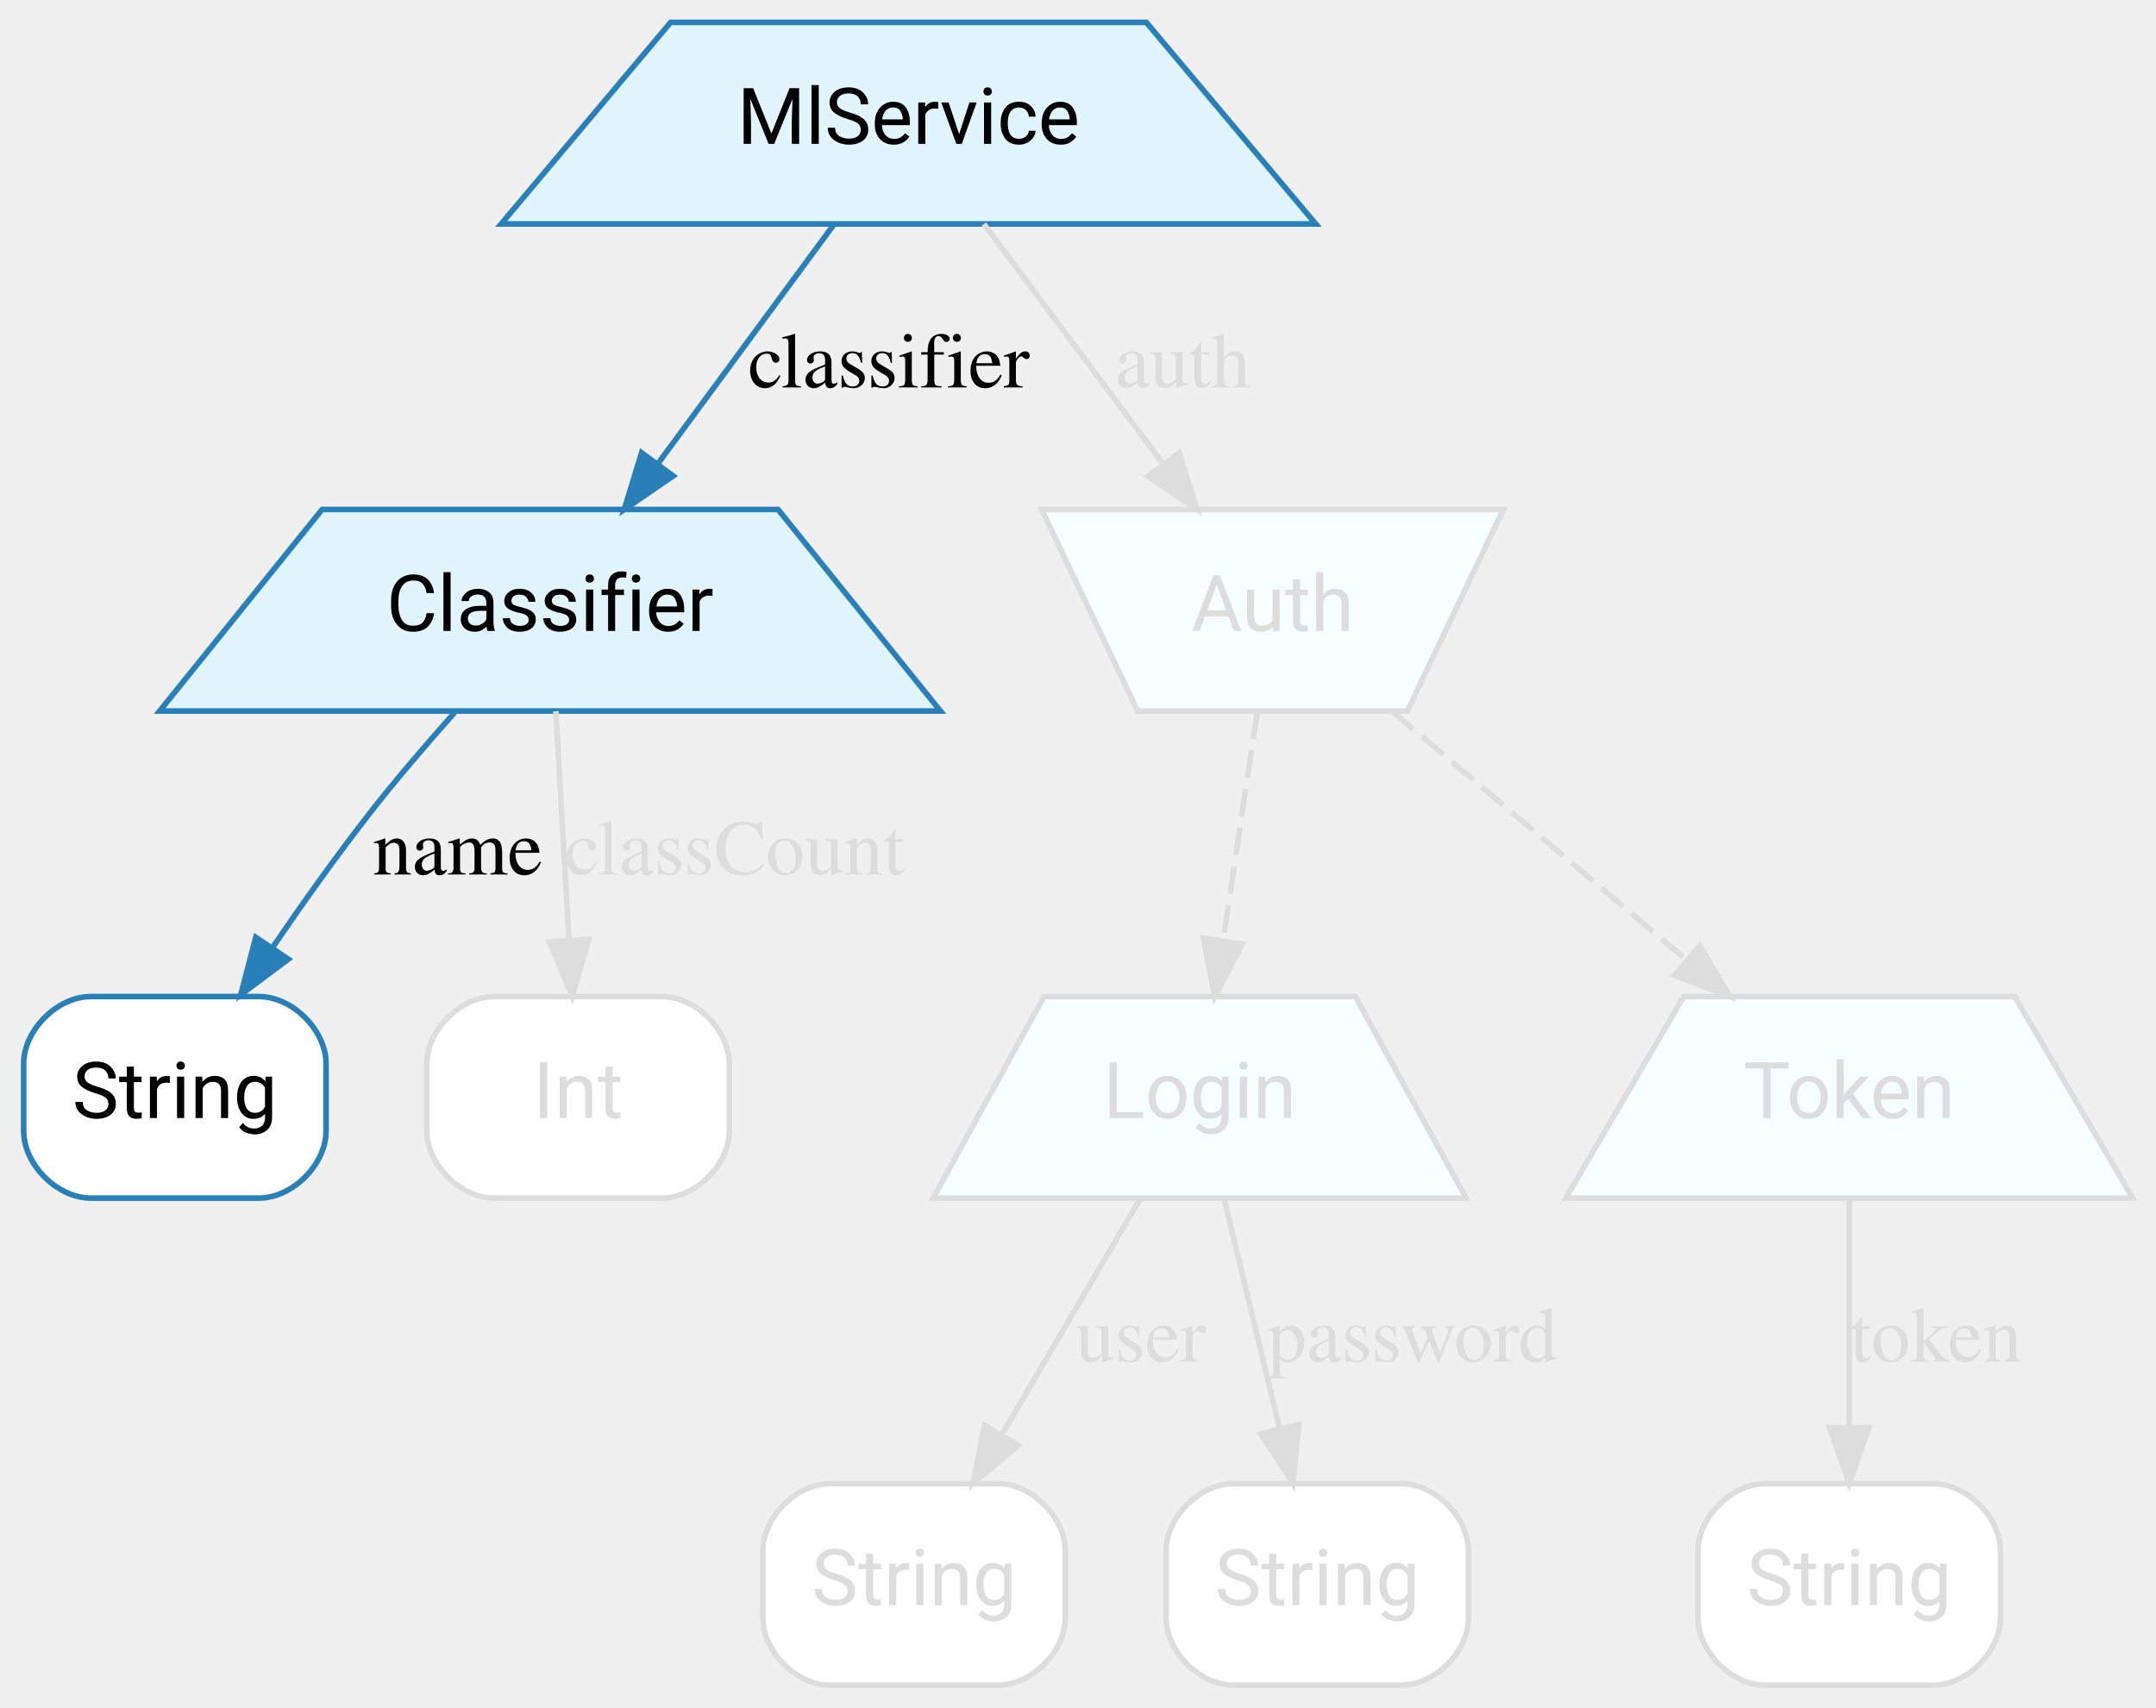
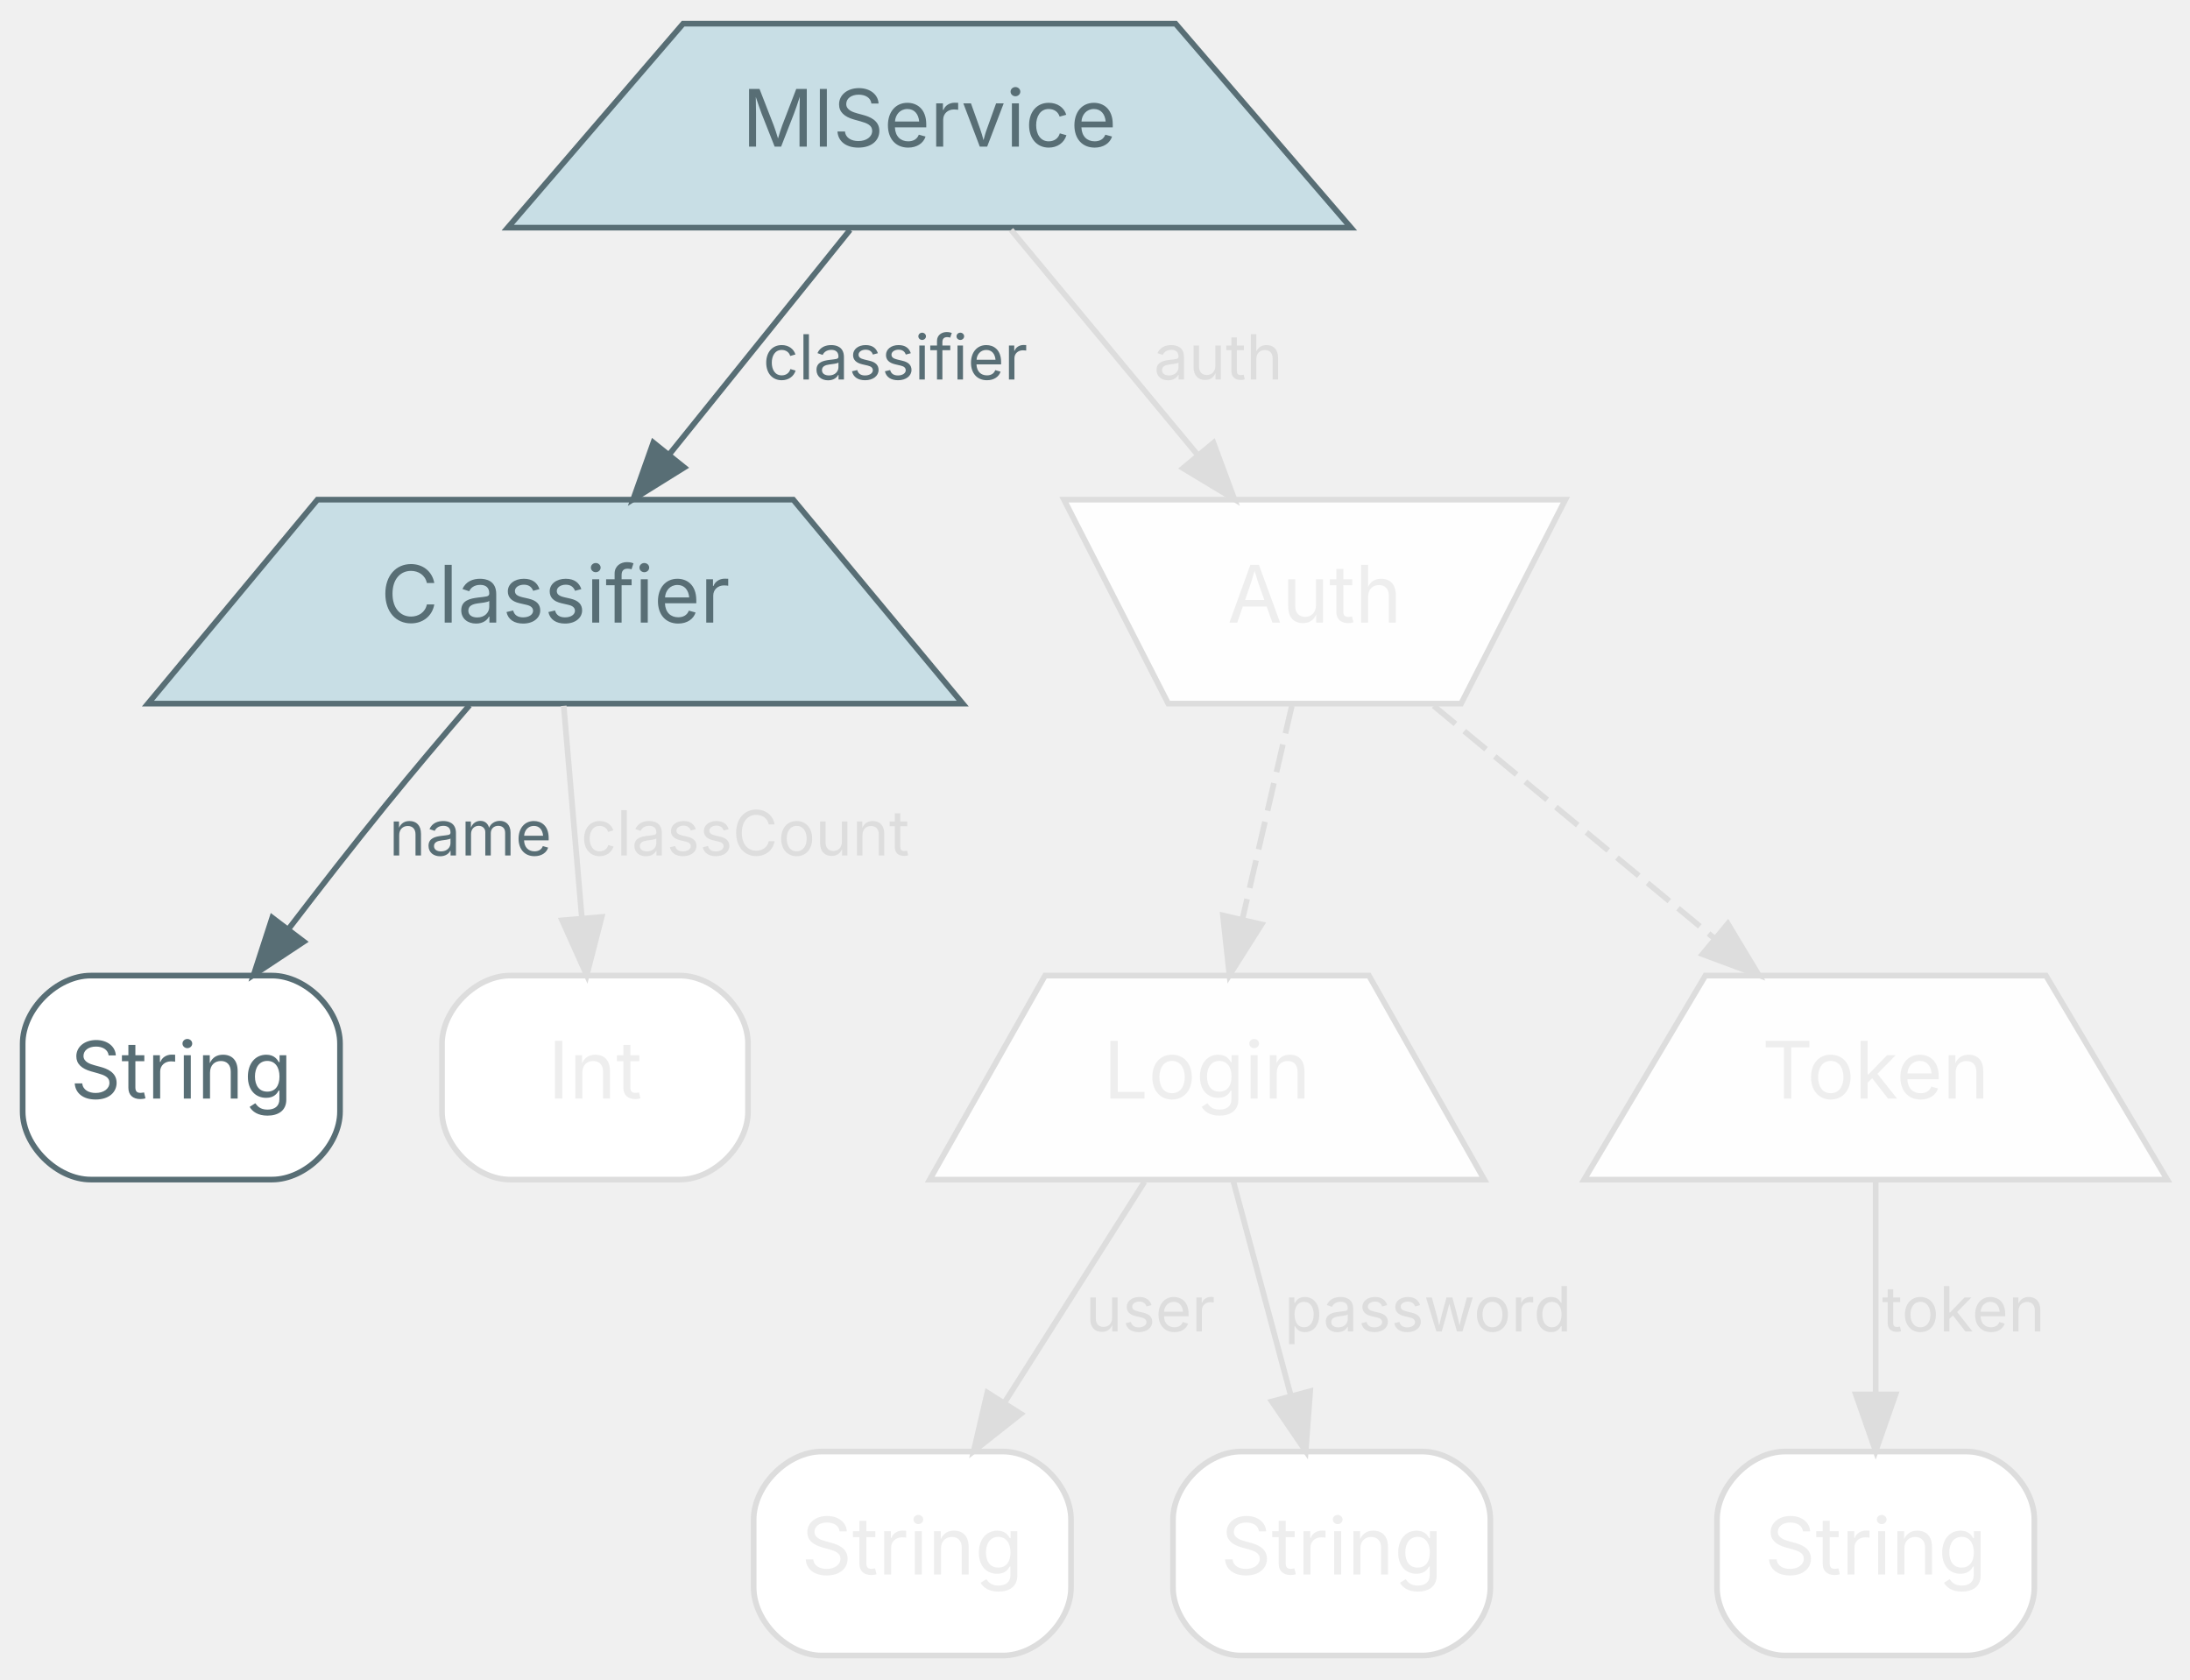
- <svg xmlns="http://www.w3.org/2000/svg" width="385pt" height="305pt" viewBox="0.00 0.00 384.55 305.00">
-   <g id="graph0" class="graph" transform="scale(1 1) rotate(0) translate(4 301)">
+ <svg xmlns="http://www.w3.org/2000/svg" width="386pt" height="296pt" viewBox="0.00 0.00 386.47 296.00">
+   <g id="graph0" class="graph" transform="scale(1 1) rotate(0) translate(4 292)">
    <g id="node1" class="node">
-       <polygon fill="#e1f5fe" stroke="#2980b9" points="200.474,-297 115.526,-297 85.273,-261 230.727,-261 200.474,-297" />
-       <text text-anchor="middle" x="158" y="-275.3" font-family="Segoe UI,Roboto,Helvetica,Arial,sans-serif" font-size="14.00" fill="#000000">MlService</text>
+       <polygon fill="#c8dee5" stroke="#586e75" points="203.45,-288 116.55,-288 85.6,-252 234.4,-252 203.45,-288" />
+       <text text-anchor="middle" x="160" y="-266.3" font-family="Inter,Arial" font-size="14.00" fill="#586e75">MlService</text>
    </g>
    <g id="node2" class="node">
-       <polygon fill="#e1f5fe" stroke="#2980b9" points="134.713,-210 53.287,-210 24.288,-174 163.712,-174 134.713,-210" />
-       <text text-anchor="middle" x="94" y="-188.3" font-family="Segoe UI,Roboto,Helvetica,Arial,sans-serif" font-size="14.00" fill="#000000">Classifier</text>
+       <polygon fill="#c8dee5" stroke="#586e75" points="135.98,-204 52.02,-204 22.11,-168 165.89,-168 135.98,-204" />
+       <text text-anchor="middle" x="94" y="-182.3" font-family="Inter,Arial" font-size="14.00" fill="#586e75">Classifier</text>
    </g>
    <g id="edge1" class="edge">
-       <path fill="none" stroke="#2980b9" d="M144.739,-260.974C135.643,-248.608 123.428,-232.004 113.262,-218.185" />
-       <polygon fill="#2980b9" stroke="#2980b9" points="115.989,-215.985 107.244,-210.003 110.35,-220.133 115.989,-215.985" />
-       <text text-anchor="middle" x="154.5" y="-231.8" font-family="Times,serif" font-size="14.00" fill="#000000">classifier</text>
+       <path fill="none" stroke="#586e75" d="M146,-251.61C136.75,-240.12 124.48,-224.87 114.18,-212.07" />
+       <polygon fill="#586e75" stroke="#586e75" points="116.75,-209.68 107.75,-204.08 111.29,-214.07 116.75,-209.68" />
+       <text text-anchor="middle" x="154" y="-225.2" font-family="Inter,Arial" font-size="11.00" fill="#586e75">classifier</text>
    </g>
    <g id="node5" class="node">
-       <polygon fill="#f5ffff" stroke="#dddddd" points="198.924,-174 247.076,-174 264.225,-210 181.775,-210 198.924,-174" />
-       <text text-anchor="middle" x="223" y="-188.3" font-family="Segoe UI,Roboto,Helvetica,Arial,sans-serif" font-size="14.00" fill="#dddddd">Auth</text>
+       <polygon fill="#fefefe" stroke="#dddddd" points="202.16,-168 253.84,-168 272.24,-204 183.76,-204 202.16,-168" />
+       <text text-anchor="middle" x="228" y="-182.3" font-family="Inter,Arial" font-size="14.00" fill="#eeeeee">Auth</text>
    </g>
    <g id="edge2" class="edge">
-       <path fill="none" stroke="#dddddd" d="M171.468,-260.974C180.706,-248.608 193.112,-232.004 203.437,-218.185" />
-       <polygon fill="#dddddd" stroke="#dddddd" points="206.368,-220.109 209.549,-210.003 200.76,-215.92 206.368,-220.109" />
-       <text text-anchor="middle" x="207" y="-231.8" font-family="Times,serif" font-size="14.00" fill="#dddddd">auth</text>
+       <path fill="none" stroke="#dddddd" d="M174.42,-251.61C183.95,-240.12 196.59,-224.87 207.21,-212.07" />
+       <polygon fill="#dddddd" stroke="#dddddd" points="210.14,-214.02 213.83,-204.08 204.76,-209.55 210.14,-214.02" />
+       <text text-anchor="middle" x="211" y="-225.2" font-family="Inter,Arial" font-size="11.00" fill="#dddddd">auth</text>
    </g>
    <g id="node6" class="node">
-       <path fill="#ffffff" stroke="#2980b9" d="M42,-123C42,-123 12,-123 12,-123 6,-123 0,-117 0,-111 0,-111 0,-99 0,-99 0,-93 6,-87 12,-87 12,-87 42,-87 42,-87 48,-87 54,-93 54,-99 54,-99 54,-111 54,-111 54,-117 48,-123 42,-123" />
-       <text text-anchor="middle" x="27" y="-101.3" font-family="Segoe UI,Roboto,Helvetica,Arial,sans-serif" font-size="14.00" fill="#000000">String</text>
+       <path fill="#ffffff" stroke="#586e75" d="M44,-120C44,-120 12,-120 12,-120 6,-120 0,-114 0,-108 0,-108 0,-96 0,-96 0,-90 6,-84 12,-84 12,-84 44,-84 44,-84 50,-84 56,-90 56,-96 56,-96 56,-108 56,-108 56,-114 50,-120 44,-120" />
+       <text text-anchor="middle" x="28" y="-98.3" font-family="Inter,Arial" font-size="14.00" fill="#586e75">String</text>
    </g>
    <g id="edge3" class="edge">
-       <path fill="none" stroke="#2980b9" d="M76.935,-173.696C71.97,-168.136 66.638,-161.927 62,-156 55.973,-148.299 49.805,-139.624 44.359,-131.642" />
-       <polygon fill="#2980b9" stroke="#2980b9" points="47.257,-129.678 38.774,-123.331 41.447,-133.583 47.257,-129.678" />
-       <text text-anchor="middle" x="77.5" y="-144.8" font-family="Times,serif" font-size="14.00" fill="#000000">name</text>
+       <path fill="none" stroke="#586e75" d="M78.85,-167.71C74.04,-162.12 68.74,-155.84 64,-150 58.32,-143 52.31,-135.28 46.86,-128.15" />
+       <polygon fill="#586e75" stroke="#586e75" points="49.61,-125.99 40.77,-120.14 44.04,-130.22 49.61,-125.99" />
+       <text text-anchor="middle" x="79" y="-141.2" font-family="Inter,Arial" font-size="11.00" fill="#586e75">name</text>
    </g>
    <g id="node7" class="node">
-       <path fill="#ffffff" stroke="#dddddd" d="M114,-123C114,-123 84,-123 84,-123 78,-123 72,-117 72,-111 72,-111 72,-99 72,-99 72,-93 78,-87 84,-87 84,-87 114,-87 114,-87 120,-87 126,-93 126,-99 126,-99 126,-111 126,-111 126,-117 120,-123 114,-123" />
-       <text text-anchor="middle" x="99" y="-101.3" font-family="Segoe UI,Roboto,Helvetica,Arial,sans-serif" font-size="14.00" fill="#dddddd">Int</text>
+       <path fill="#ffffff" stroke="#dddddd" d="M116,-120C116,-120 86,-120 86,-120 80,-120 74,-114 74,-108 74,-108 74,-96 74,-96 74,-90 80,-84 86,-84 86,-84 116,-84 116,-84 122,-84 128,-90 128,-96 128,-96 128,-108 128,-108 128,-114 122,-120 116,-120" />
+       <text text-anchor="middle" x="101" y="-98.3" font-family="Inter,Arial" font-size="14.00" fill="#eeeeee">Int</text>
    </g>
    <g id="edge4" class="edge">
-       <path fill="none" stroke="#dddddd" d="M95.036,-173.974C95.713,-162.192 96.612,-146.561 97.382,-133.158" />
-       <polygon fill="#dddddd" stroke="#dddddd" points="100.886,-133.188 97.965,-123.003 93.897,-132.786 100.886,-133.188" />
-       <text text-anchor="middle" x="127" y="-144.8" font-family="Times,serif" font-size="14.00" fill="#dddddd">classCount</text>
+       <path fill="none" stroke="#dddddd" d="M95.48,-167.61C96.41,-156.77 97.62,-142.6 98.67,-130.29" />
+       <polygon fill="#dddddd" stroke="#dddddd" points="102.18,-130.35 99.54,-120.08 95.2,-129.75 102.18,-130.35" />
+       <text text-anchor="middle" x="127.5" y="-141.2" font-family="Inter,Arial" font-size="11.00" fill="#dddddd">classCount</text>
    </g>
    <g id="node3" class="node">
-       <polygon fill="#f5ffff" stroke="#dddddd" points="237.795,-123 182.205,-123 162.407,-87 257.593,-87 237.795,-123" />
-       <text text-anchor="middle" x="210" y="-101.3" font-family="Segoe UI,Roboto,Helvetica,Arial,sans-serif" font-size="14.00" fill="#dddddd">Login</text>
+       <polygon fill="#fefefe" stroke="#dddddd" points="237.58,-120 180.42,-120 160.07,-84 257.93,-84 237.58,-120" />
+       <text text-anchor="middle" x="209" y="-98.3" font-family="Inter,Arial" font-size="14.00" fill="#eeeeee">Login</text>
    </g>
    <g id="node8" class="node">
-       <path fill="#ffffff" stroke="#dddddd" d="M174,-36C174,-36 144,-36 144,-36 138,-36 132,-30 132,-24 132,-24 132,-12 132,-12 132,-6 138,0 144,0 144,0 174,0 174,0 180,0 186,-6 186,-12 186,-12 186,-24 186,-24 186,-30 180,-36 174,-36" />
-       <text text-anchor="middle" x="159" y="-14.3" font-family="Segoe UI,Roboto,Helvetica,Arial,sans-serif" font-size="14.00" fill="#dddddd">String</text>
+       <path fill="#ffffff" stroke="#dddddd" d="M173,-36C173,-36 141,-36 141,-36 135,-36 129,-30 129,-24 129,-24 129,-12 129,-12 129,-6 135,0 141,0 141,0 173,0 173,0 179,0 185,-6 185,-12 185,-12 185,-24 185,-24 185,-30 179,-36 173,-36" />
+       <text text-anchor="middle" x="157" y="-14.3" font-family="Inter,Arial" font-size="14.00" fill="#eeeeee">String</text>
    </g>
    <g id="edge6" class="edge">
-       <path fill="none" stroke="#dddddd" d="M199.433,-86.974C192.321,-74.842 182.817,-58.629 174.81,-44.97" />
-       <polygon fill="#dddddd" stroke="#dddddd" points="177.63,-42.86 169.554,-36.003 171.591,-46.4 177.63,-42.86" />
-       <text text-anchor="middle" x="199.5" y="-57.8" font-family="Times,serif" font-size="14.00" fill="#dddddd">user</text>
+       <path fill="none" stroke="#dddddd" d="M197.97,-83.61C190.82,-72.34 181.38,-57.45 173.37,-44.81" />
+       <polygon fill="#dddddd" stroke="#dddddd" points="176.14,-42.65 167.83,-36.08 170.23,-46.4 176.14,-42.65" />
+       <text text-anchor="middle" x="199" y="-57.2" font-family="Inter,Arial" font-size="11.00" fill="#dddddd">user</text>
    </g>
    <g id="node9" class="node">
-       <path fill="#ffffff" stroke="#dddddd" d="M246,-36C246,-36 216,-36 216,-36 210,-36 204,-30 204,-24 204,-24 204,-12 204,-12 204,-6 210,0 216,0 216,0 246,0 246,0 252,0 258,-6 258,-12 258,-12 258,-24 258,-24 258,-30 252,-36 246,-36" />
-       <text text-anchor="middle" x="231" y="-14.3" font-family="Segoe UI,Roboto,Helvetica,Arial,sans-serif" font-size="14.00" fill="#dddddd">String</text>
+       <path fill="#ffffff" stroke="#dddddd" d="M247,-36C247,-36 215,-36 215,-36 209,-36 203,-30 203,-24 203,-24 203,-12 203,-12 203,-6 209,0 215,0 215,0 247,0 247,0 253,0 259,-6 259,-12 259,-12 259,-24 259,-24 259,-30 253,-36 247,-36" />
+       <text text-anchor="middle" x="231" y="-14.3" font-family="Inter,Arial" font-size="14.00" fill="#eeeeee">String</text>
    </g>
    <g id="edge7" class="edge">
-       <path fill="none" stroke="#dddddd" d="M214.351,-86.974C217.223,-75.075 221.043,-59.251 224.299,-45.761" />
-       <polygon fill="#dddddd" stroke="#dddddd" points="227.71,-46.545 226.654,-36.003 220.906,-44.903 227.71,-46.545" />
-       <text text-anchor="middle" x="248" y="-57.8" font-family="Times,serif" font-size="14.00" fill="#dddddd">password</text>
+       <path fill="none" stroke="#dddddd" d="M213.67,-83.61C216.6,-72.66 220.45,-58.31 223.78,-45.92" />
+       <polygon fill="#dddddd" stroke="#dddddd" points="227.21,-46.65 226.42,-36.08 220.44,-44.84 227.21,-46.65" />
+       <text text-anchor="middle" x="248" y="-57.2" font-family="Inter,Arial" font-size="11.00" fill="#dddddd">password</text>
    </g>
    <g id="node4" class="node">
-       <polygon fill="#f5ffff" stroke="#dddddd" points="355.555,-123 296.445,-123 275.393,-87 376.607,-87 355.555,-123" />
-       <text text-anchor="middle" x="326" y="-101.3" font-family="Segoe UI,Roboto,Helvetica,Arial,sans-serif" font-size="14.00" fill="#dddddd">Token</text>
+       <polygon fill="#fefefe" stroke="#dddddd" points="357.05,-120 296.95,-120 275.55,-84 378.45,-84 357.05,-120" />
+       <text text-anchor="middle" x="327" y="-98.3" font-family="Inter,Arial" font-size="14.00" fill="#eeeeee">Token</text>
    </g>
    <g id="node10" class="node">
-       <path fill="#ffffff" stroke="#dddddd" d="M341,-36C341,-36 311,-36 311,-36 305,-36 299,-30 299,-24 299,-24 299,-12 299,-12 299,-6 305,0 311,0 311,0 341,0 341,0 347,0 353,-6 353,-12 353,-12 353,-24 353,-24 353,-30 347,-36 341,-36" />
-       <text text-anchor="middle" x="326" y="-14.3" font-family="Segoe UI,Roboto,Helvetica,Arial,sans-serif" font-size="14.00" fill="#dddddd">String</text>
+       <path fill="#ffffff" stroke="#dddddd" d="M343,-36C343,-36 311,-36 311,-36 305,-36 299,-30 299,-24 299,-24 299,-12 299,-12 299,-6 305,0 311,0 311,0 343,0 343,0 349,0 355,-6 355,-12 355,-12 355,-24 355,-24 355,-30 349,-36 343,-36" />
+       <text text-anchor="middle" x="327" y="-14.3" font-family="Inter,Arial" font-size="14.00" fill="#eeeeee">String</text>
    </g>
    <g id="edge5" class="edge">
-       <path fill="none" stroke="#dddddd" d="M326,-86.974C326,-75.192 326,-59.561 326,-46.158" />
-       <polygon fill="#dddddd" stroke="#dddddd" points="329.5,-46.003 326,-36.003 322.5,-46.003 329.5,-46.003" />
-       <text text-anchor="middle" x="341.5" y="-57.8" font-family="Times,serif" font-size="14.00" fill="#dddddd">token</text>
+       <path fill="none" stroke="#dddddd" d="M327,-83.61C327,-72.77 327,-58.6 327,-46.29" />
+       <polygon fill="#dddddd" stroke="#dddddd" points="330.5,-46.08 327,-36.08 323.5,-46.08 330.5,-46.08" />
+       <text text-anchor="middle" x="342.5" y="-57.2" font-family="Inter,Arial" font-size="11.00" fill="#dddddd">token</text>
    </g>
    <g id="edge9" class="edge">
-       <path fill="none" stroke="#dddddd" stroke-dasharray="5,2" d="M220.306,-173.974C218.546,-162.192 216.21,-146.561 214.208,-133.158" />
-       <polygon fill="#dddddd" stroke="#dddddd" points="217.63,-132.376 212.69,-123.003 210.707,-133.411 217.63,-132.376" />
+       <path fill="none" stroke="#dddddd" stroke-dasharray="5,2" d="M223.97,-167.61C221.43,-156.66 218.11,-142.31 215.24,-129.92" />
+       <polygon fill="#dddddd" stroke="#dddddd" points="218.63,-129.04 212.96,-120.08 211.81,-130.62 218.63,-129.04" />
    </g>
    <g id="edge8" class="edge">
-       <path fill="none" stroke="#dddddd" stroke-dasharray="5,2" d="M244.342,-173.974C259.533,-161.142 280.13,-143.744 296.837,-129.633" />
-       <polygon fill="#dddddd" stroke="#dddddd" points="299.305,-132.13 304.686,-123.003 294.788,-126.782 299.305,-132.13" />
+       <path fill="none" stroke="#dddddd" stroke-dasharray="5,2" d="M249,-167.61C263.4,-155.68 282.69,-139.7 298.48,-126.62" />
+       <polygon fill="#dddddd" stroke="#dddddd" points="300.91,-129.16 306.37,-120.08 296.44,-123.77 300.91,-129.16" />
    </g>
  </g>
</svg>
